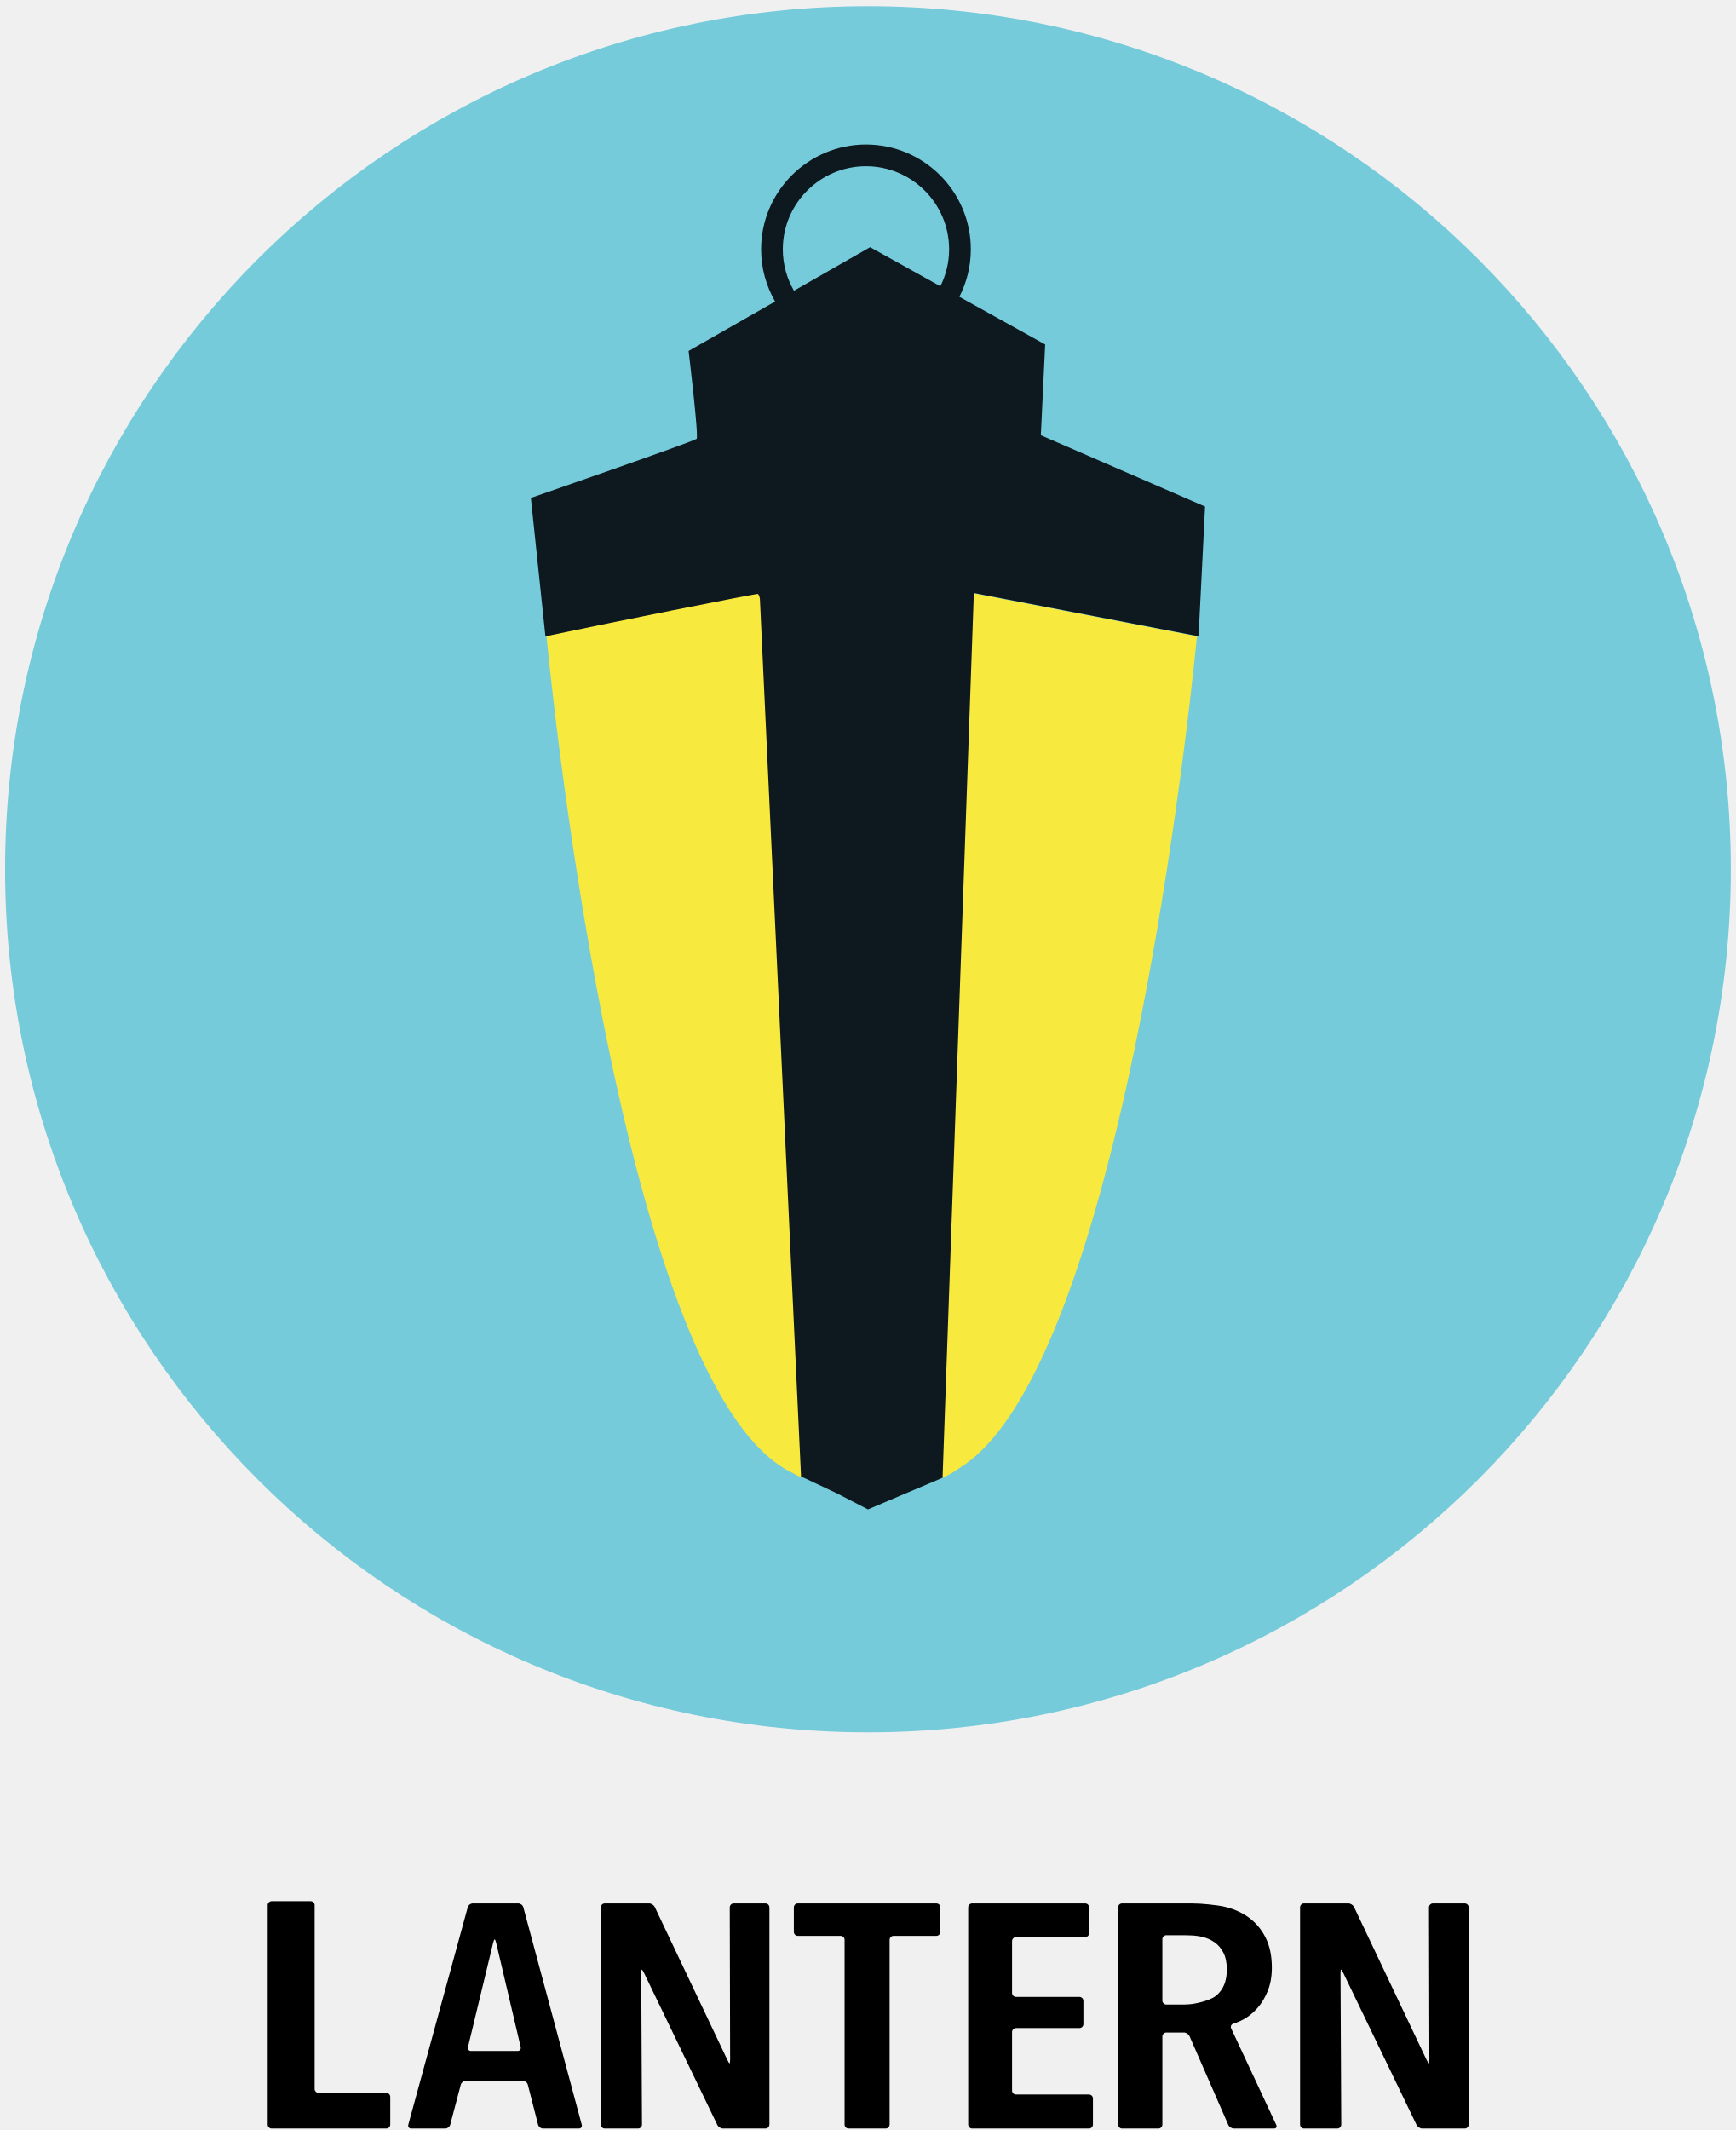
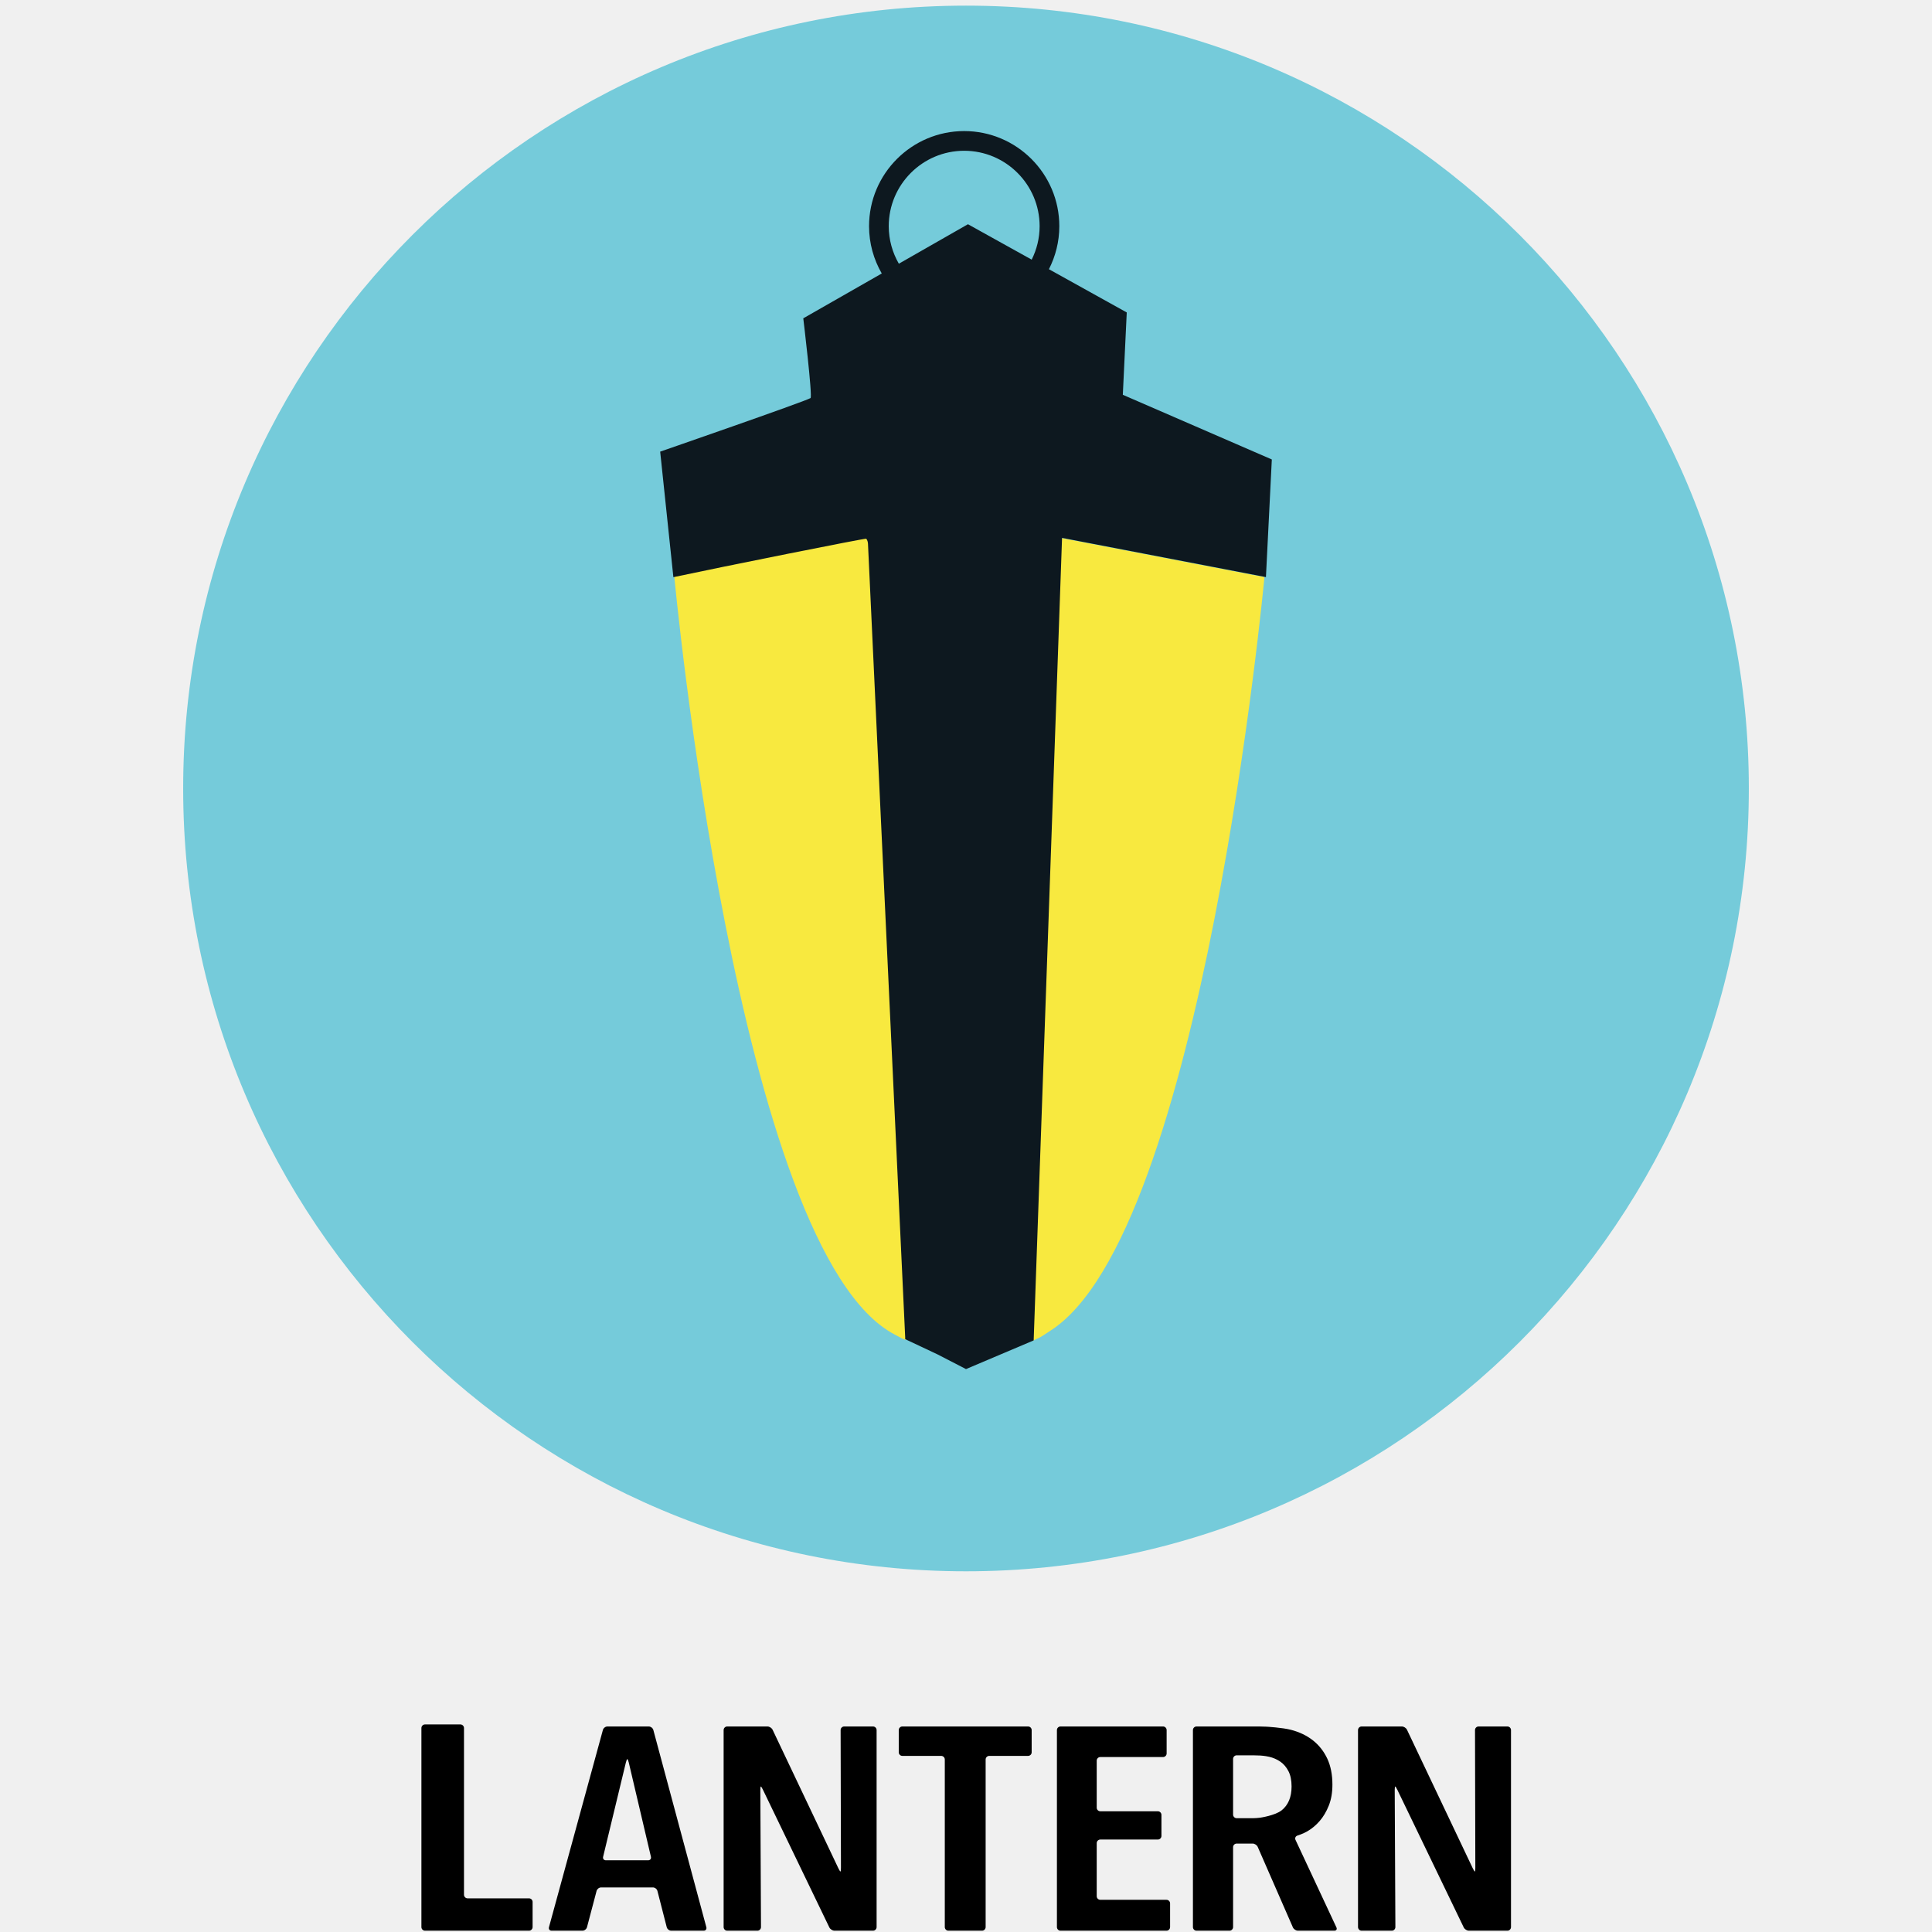
- <svg xmlns="http://www.w3.org/2000/svg" xmlns:xlink="http://www.w3.org/1999/xlink" width="172px" height="211px" viewBox="0 0 172 211" version="1.1">
+ <svg xmlns="http://www.w3.org/2000/svg" xmlns:xlink="http://www.w3.org/1999/xlink" width="172px" height="172px" viewBox="0 0 172 211" version="1.1">
  <defs>
    <path id="path-1" d="M54.341,27.836 C54.341,42.803 42.208,54.937 27.24,54.937 C12.271,54.937 0.139,42.803 0.139,27.836 C0.139,12.868 12.271,0.734 27.24,0.734 C42.208,0.734 54.341,12.868 54.341,27.836" />
    <path id="path-3" d="M54.341,27.836 C54.341,42.803 42.208,54.937 27.24,54.937 C12.271,54.937 0.139,42.803 0.139,27.836 C0.139,12.868 12.271,0.734 27.24,0.734 C42.208,0.734 54.341,12.868 54.341,27.836" />
    <path id="path-5" d="M54.341,27.836 C54.341,42.803 42.208,54.937 27.24,54.937 C12.271,54.937 0.139,42.803 0.139,27.836 C0.139,12.868 12.271,0.734 27.24,0.734 C42.208,0.734 54.341,12.868 54.341,27.836" />
    <path id="path-7" d="M54.341,27.836 C54.341,42.803 42.208,54.937 27.24,54.937 C12.271,54.937 0.139,42.803 0.139,27.836 C0.139,12.868 12.271,0.734 27.24,0.734 C42.208,0.734 54.341,12.868 54.341,27.836" />
    <path id="path-9" d="M54.341,27.836 C54.341,42.803 42.208,54.937 27.24,54.937 C12.271,54.937 0.139,42.803 0.139,27.836 C0.139,12.868 12.271,0.734 27.24,0.734 C42.208,0.734 54.341,12.868 54.341,27.836" />
  </defs>
  <g id="Page-1" stroke="none" stroke-width="1" fill="none" fill-rule="evenodd">
    <g id="Artboard-4" transform="translate(-231, -304)">
      <g id="Imported-Layers" transform="translate(231, 304)">
        <path d="M26.918,210.856 C26.701,210.856 26.524,210.678 26.524,210.462 L26.524,188.725 C26.524,188.508 26.701,188.331 26.918,188.331 L30.78,188.331 C30.996,188.331 31.174,188.508 31.174,188.725 L31.174,206.931 C31.174,207.147 31.352,207.324 31.567,207.324 L38.273,207.324 C38.49,207.324 38.667,207.502 38.667,207.718 L38.667,210.462 C38.667,210.678 38.49,210.856 38.273,210.856 L26.918,210.856" id="Fill-1" fill="#000000" />
        <path d="M53.807,210.856 C53.59,210.856 53.369,210.684 53.316,210.474 L52.298,206.512 C52.244,206.303 52.024,206.131 51.807,206.131 L46.149,206.131 C45.934,206.131 45.711,206.302 45.655,206.512 L44.608,210.475 C44.553,210.684 44.33,210.856 44.114,210.856 L40.744,210.856 C40.527,210.856 40.397,210.685 40.454,210.476 L46.345,188.934 C46.401,188.725 46.625,188.554 46.842,188.554 L51.356,188.554 C51.572,188.554 51.796,188.726 51.853,188.935 L57.642,210.475 C57.698,210.685 57.567,210.856 57.351,210.856 L53.807,210.856 L53.807,210.856 Z M49.172,192.497 C49.123,192.286 49.051,192.114 49.013,192.114 C48.975,192.114 48.901,192.286 48.852,192.497 L46.368,202.787 C46.317,202.998 46.452,203.17 46.669,203.17 L51.287,203.17 C51.504,203.17 51.64,202.998 51.591,202.787 L49.172,192.497 L49.172,192.497 Z" id="Fill-2" fill="#000000" />
        <path d="M71.641,210.856 C71.424,210.856 71.17,210.696 71.076,210.501 L63.821,195.46 C63.728,195.266 63.625,195.106 63.594,195.106 C63.562,195.106 63.537,195.283 63.538,195.5 L63.61,210.462 C63.611,210.678 63.436,210.856 63.219,210.856 L59.924,210.856 C59.707,210.856 59.53,210.678 59.53,210.462 L59.53,188.948 C59.53,188.731 59.707,188.554 59.924,188.554 L64.314,188.554 C64.531,188.554 64.784,188.714 64.877,188.91 L72.062,204.043 C72.154,204.238 72.256,204.398 72.287,204.398 C72.318,204.398 72.344,204.221 72.343,204.005 L72.307,188.948 C72.306,188.731 72.482,188.554 72.699,188.554 L75.844,188.554 C76.061,188.554 76.237,188.731 76.237,188.948 L76.237,210.462 C76.237,210.678 76.061,210.856 75.844,210.856 L71.641,210.856" id="Fill-3" fill="#000000" />
        <path d="M88.538,191.767 C88.321,191.767 88.145,191.944 88.145,192.161 L88.145,210.462 C88.145,210.678 87.968,210.856 87.751,210.856 L84.077,210.856 C83.86,210.856 83.684,210.678 83.684,210.462 L83.684,192.161 C83.684,191.944 83.506,191.767 83.29,191.767 L79.05,191.767 C78.833,191.767 78.656,191.59 78.656,191.373 L78.656,188.948 C78.656,188.731 78.833,188.554 79.05,188.554 L92.778,188.554 C92.994,188.554 93.172,188.731 93.172,188.948 L93.172,191.373 C93.172,191.59 92.994,191.767 92.778,191.767 L88.538,191.767" id="Fill-4" fill="#000000" />
        <path d="M96.323,210.856 C96.107,210.856 95.93,210.678 95.93,210.462 L95.93,188.948 C95.93,188.731 96.107,188.554 96.323,188.554 L107.519,188.554 C107.734,188.554 107.912,188.731 107.912,188.948 L107.912,191.5 C107.912,191.716 107.734,191.893 107.519,191.893 L100.67,191.893 C100.453,191.893 100.276,192.07 100.276,192.287 L100.276,197.421 C100.276,197.638 100.453,197.815 100.67,197.815 L106.951,197.815 C107.168,197.815 107.345,197.992 107.345,198.209 L107.345,200.508 C107.345,200.725 107.168,200.902 106.951,200.902 L100.67,200.902 C100.453,200.902 100.276,201.079 100.276,201.295 L100.276,207.091 C100.276,207.308 100.453,207.485 100.67,207.485 L107.897,207.485 C108.113,207.485 108.29,207.662 108.29,207.878 L108.29,210.462 C108.29,210.678 108.113,210.856 107.897,210.856 L96.323,210.856" id="Fill-5" fill="#000000" />
        <path d="M122.253,210.856 C122.037,210.856 121.788,210.693 121.701,210.495 L117.859,201.704 C117.773,201.505 117.524,201.343 117.308,201.343 L115.563,201.343 C115.346,201.343 115.169,201.52 115.169,201.736 L115.169,210.462 C115.169,210.678 114.992,210.856 114.775,210.856 L111.178,210.856 C110.961,210.856 110.784,210.678 110.784,210.462 L110.784,188.948 C110.784,188.731 110.961,188.554 111.178,188.554 L118.025,188.554 C118.242,188.554 118.596,188.565 118.813,188.577 C118.813,188.577 120.549,188.675 121.481,188.917 C122.413,189.158 123.213,189.542 123.881,190.066 C124.549,190.591 125.072,191.253 125.45,192.051 C125.828,192.849 126.017,193.804 126.017,194.917 C126.017,195.778 125.885,196.539 125.62,197.201 C125.355,197.862 125.021,198.424 124.618,198.886 C124.215,199.348 123.768,199.721 123.276,200.004 C122.785,200.288 122.197,200.47 122.197,200.47 C121.99,200.534 121.897,200.748 121.988,200.943 L126.455,210.499 C126.547,210.695 126.445,210.856 126.229,210.856 L122.253,210.856 L122.253,210.856 Z M121.557,195.106 C121.557,194.434 121.443,193.877 121.217,193.437 C120.989,192.996 120.693,192.649 120.328,192.397 C119.963,192.145 119.554,191.967 119.1,191.862 C118.646,191.757 118.132,191.727 118.132,191.727 C117.916,191.714 117.562,191.704 117.346,191.704 L115.563,191.704 C115.346,191.704 115.169,191.881 115.169,192.098 L115.169,198.177 C115.169,198.394 115.346,198.571 115.563,198.571 L117.346,198.571 C117.562,198.571 117.915,198.546 118.129,198.515 C118.129,198.515 119.761,198.283 120.48,197.705 C121.197,197.127 121.557,196.261 121.557,195.106 L121.557,195.106 Z" id="Fill-6" fill="#000000" />
        <path d="M140.925,210.856 C140.708,210.856 140.454,210.696 140.36,210.501 L133.104,195.46 C133.011,195.266 132.908,195.106 132.877,195.106 C132.846,195.106 132.821,195.283 132.822,195.5 L132.894,210.462 C132.895,210.678 132.719,210.856 132.502,210.856 L129.207,210.856 C128.99,210.856 128.814,210.678 128.814,210.462 L128.814,188.948 C128.814,188.731 128.99,188.554 129.207,188.554 L133.599,188.554 C133.815,188.554 134.068,188.714 134.161,188.91 L141.345,204.043 C141.438,204.238 141.539,204.398 141.57,204.398 C141.602,204.398 141.627,204.221 141.626,204.005 L141.59,188.948 C141.589,188.731 141.766,188.554 141.983,188.554 L145.127,188.554 C145.344,188.554 145.521,188.731 145.521,188.948 L145.521,210.462 C145.521,210.678 145.344,210.856 145.127,210.856 L140.925,210.856" id="Fill-7" fill="#000000" />
        <path d="M171.496,86.111 C171.496,133.33 133.218,171.607 86,171.607 C38.782,171.607 0.504,133.33 0.504,86.111 C0.504,38.894 38.782,0.616 86,0.616 C133.218,0.616 171.496,38.894 171.496,86.111" id="Fill-8" fill="#75CBDA" />
        <path d="M96.323,58.744 L118.594,63.027 C118.594,63.027 111.886,134.981 95.101,145.404 C94.66,145.678 94.237,146.014 93.783,146.2 L93.222,146.461 L96.323,58.744" id="Fill-9" fill="#F8E93F" />
        <path d="M75.43,58.622 L54.12,62.74 C54.12,62.74 60.962,136.767 78.227,145.756 C78.941,146.127 79.086,146.261 79.479,146.329 C79.549,146.341 75.43,58.622 75.43,58.622" id="Fill-10" fill="#F8E93F" />
        <g id="Group-26" transform="translate(59, 64)">
          <g id="Group-13">
            <mask id="mask-2" fill="white">
              <use xlink:href="#path-1" />
            </mask>
            <g id="Clip-12" />
            <path d="M54.341,27.836 C54.341,42.803 42.208,54.937 27.24,54.937 C12.271,54.937 0.139,42.803 0.139,27.836 C0.139,12.868 12.271,0.734 27.24,0.734 C42.208,0.734 54.341,12.868 54.341,27.836" id="Fill-11" mask="url(#mask-2)" />
          </g>
          <g id="Group-16">
            <mask id="mask-4" fill="white">
              <use xlink:href="#path-3" />
            </mask>
            <g id="Clip-15" />
            <path d="M54.341,27.836 C54.341,42.803 42.208,54.937 27.24,54.937 C12.271,54.937 0.139,42.803 0.139,27.836 C0.139,12.868 12.271,0.734 27.24,0.734 C42.208,0.734 54.341,12.868 54.341,27.836" id="Fill-14" mask="url(#mask-4)" />
          </g>
          <g id="Group-19">
            <mask id="mask-6" fill="white">
              <use xlink:href="#path-5" />
            </mask>
            <g id="Clip-18" />
            <path d="M54.341,27.836 C54.341,42.803 42.208,54.937 27.24,54.937 C12.271,54.937 0.139,42.803 0.139,27.836 C0.139,12.868 12.271,0.734 27.24,0.734 C42.208,0.734 54.341,12.868 54.341,27.836" id="Fill-17" mask="url(#mask-6)" />
          </g>
          <g id="Group-22">
            <mask id="mask-8" fill="white">
              <use xlink:href="#path-7" />
            </mask>
            <g id="Clip-21" />
            <path d="M54.341,27.836 C54.341,42.803 42.208,54.937 27.24,54.937 C12.271,54.937 0.139,42.803 0.139,27.836 C0.139,12.868 12.271,0.734 27.24,0.734 C42.208,0.734 54.341,12.868 54.341,27.836" id="Fill-20" mask="url(#mask-8)" />
          </g>
          <g id="Group-25">
            <mask id="mask-10" fill="white">
              <use xlink:href="#path-9" />
            </mask>
            <g id="Clip-24" />
            <path d="M54.341,27.836 C54.341,42.803 42.208,54.937 27.24,54.937 C12.271,54.937 0.139,42.803 0.139,27.836 C0.139,12.868 12.271,0.734 27.24,0.734 C42.208,0.734 54.341,12.868 54.341,27.836" id="Fill-23" mask="url(#mask-10)" />
          </g>
        </g>
        <path d="M103.127,43.116 L103.557,34.124 L95.056,29.401 C95.776,27.988 96.191,26.394 96.191,24.702 C96.191,18.974 91.53,14.315 85.802,14.315 C80.072,14.315 75.412,18.974 75.412,24.702 C75.412,26.583 75.922,28.344 76.8,29.868 L68.229,34.765 C68.229,34.765 69.261,43.336 69.02,43.475 C68.299,43.89 52.6,49.325 52.6,49.325 L54.042,63.035 C59.557,61.856 75.032,58.762 75.102,58.834 C75.225,58.962 75.285,59.199 75.295,59.387 C75.441,62.525 79.361,146.097 79.361,146.097 L79.362,146.097 L79.36,146.255 L82.873,147.909 L86,149.522 L93.391,146.39 L96.49,58.744 L118.757,63.027 L119.4,50.18 L103.127,43.116 L103.127,43.116 Z M77.563,24.702 C77.563,20.16 81.259,16.466 85.802,16.466 C90.344,16.466 94.04,20.16 94.04,24.702 C94.04,26.016 93.723,27.253 93.174,28.356 L86.213,24.489 L78.666,28.801 C77.969,27.593 77.563,26.195 77.563,24.702 L77.563,24.702 Z" id="Fill-27" fill="#0D181F" />
      </g>
    </g>
  </g>
</svg>
